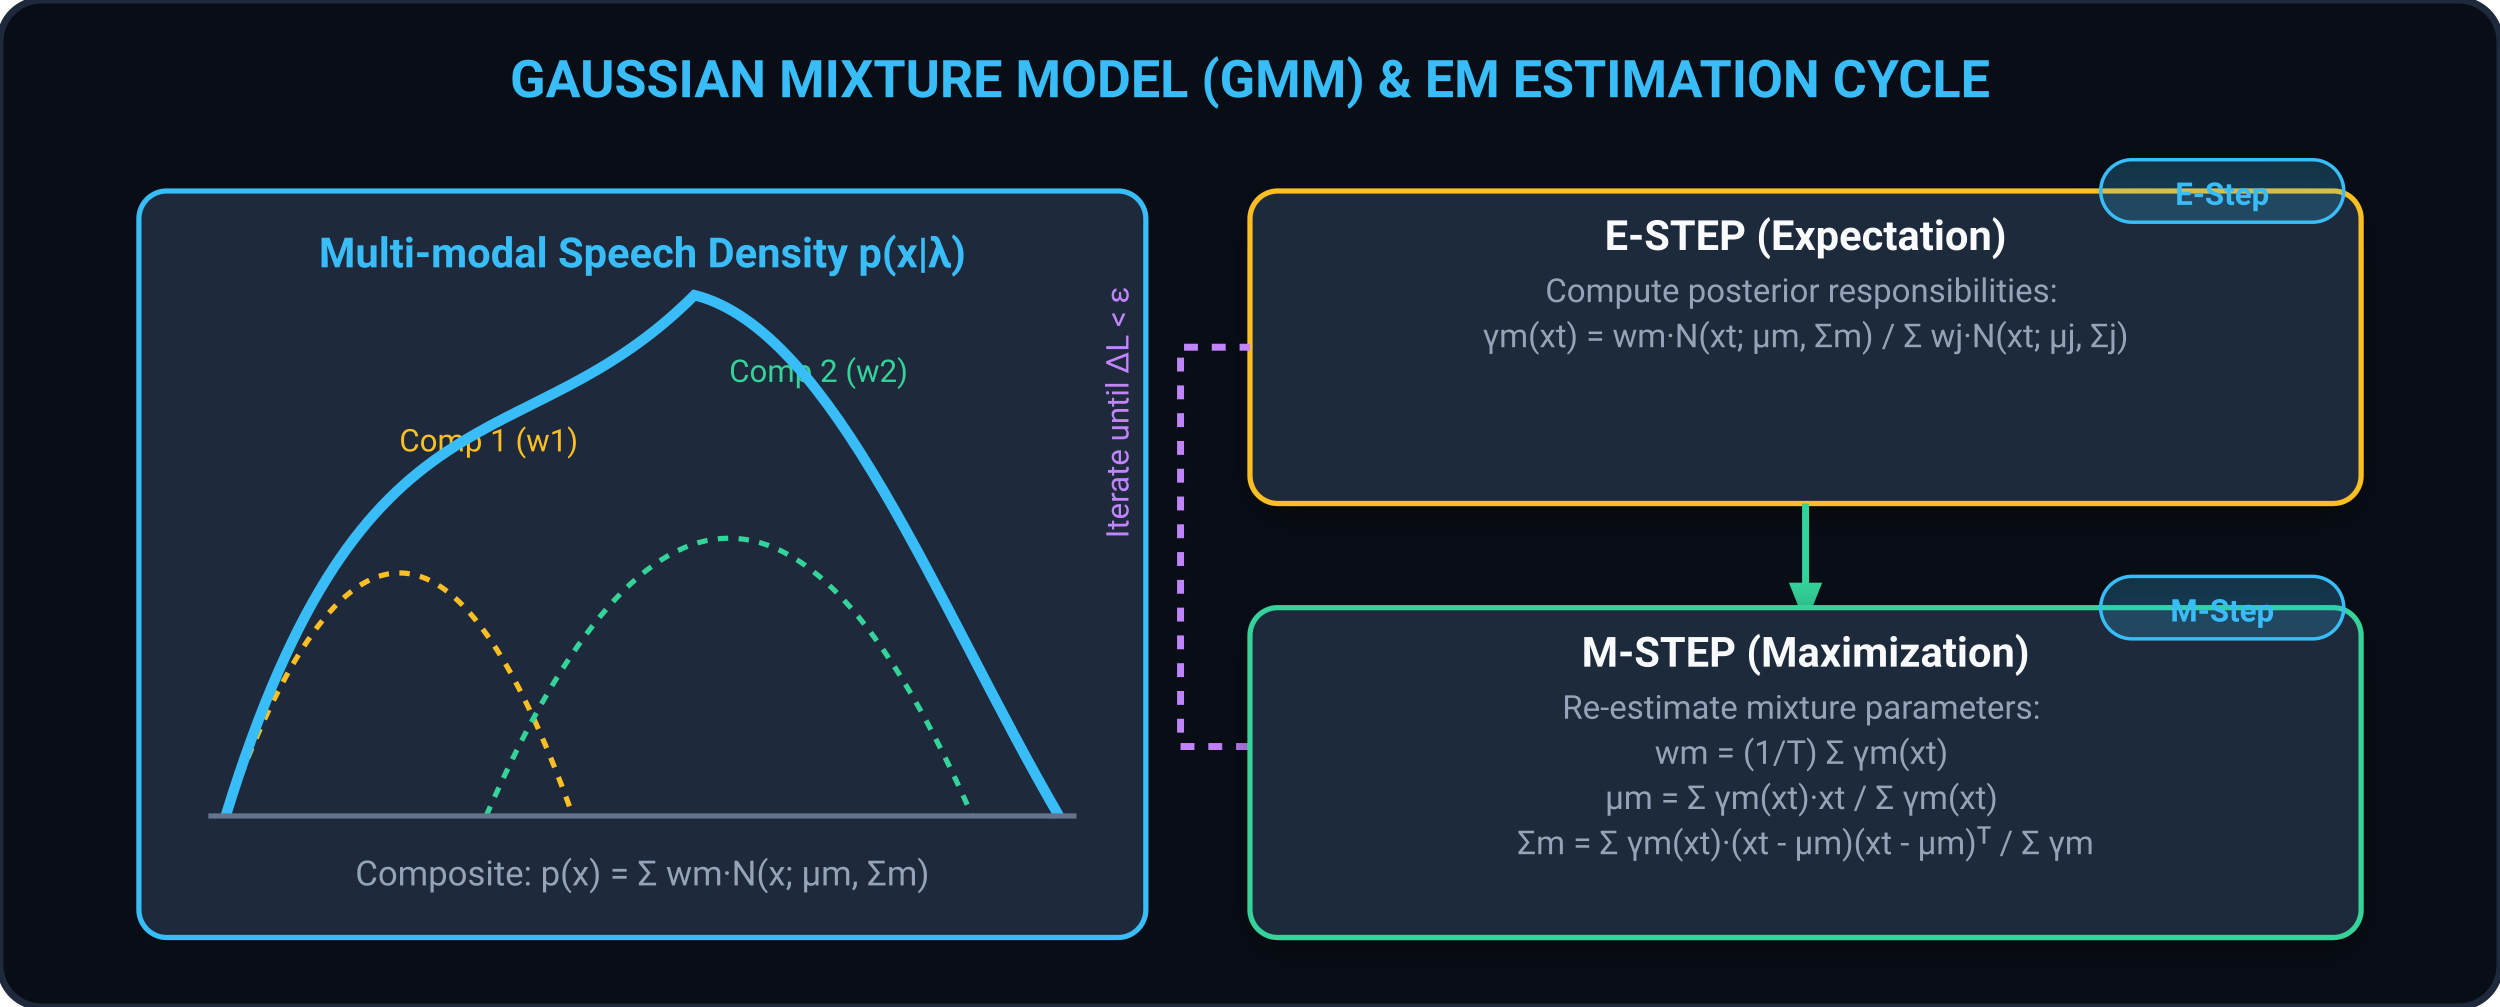
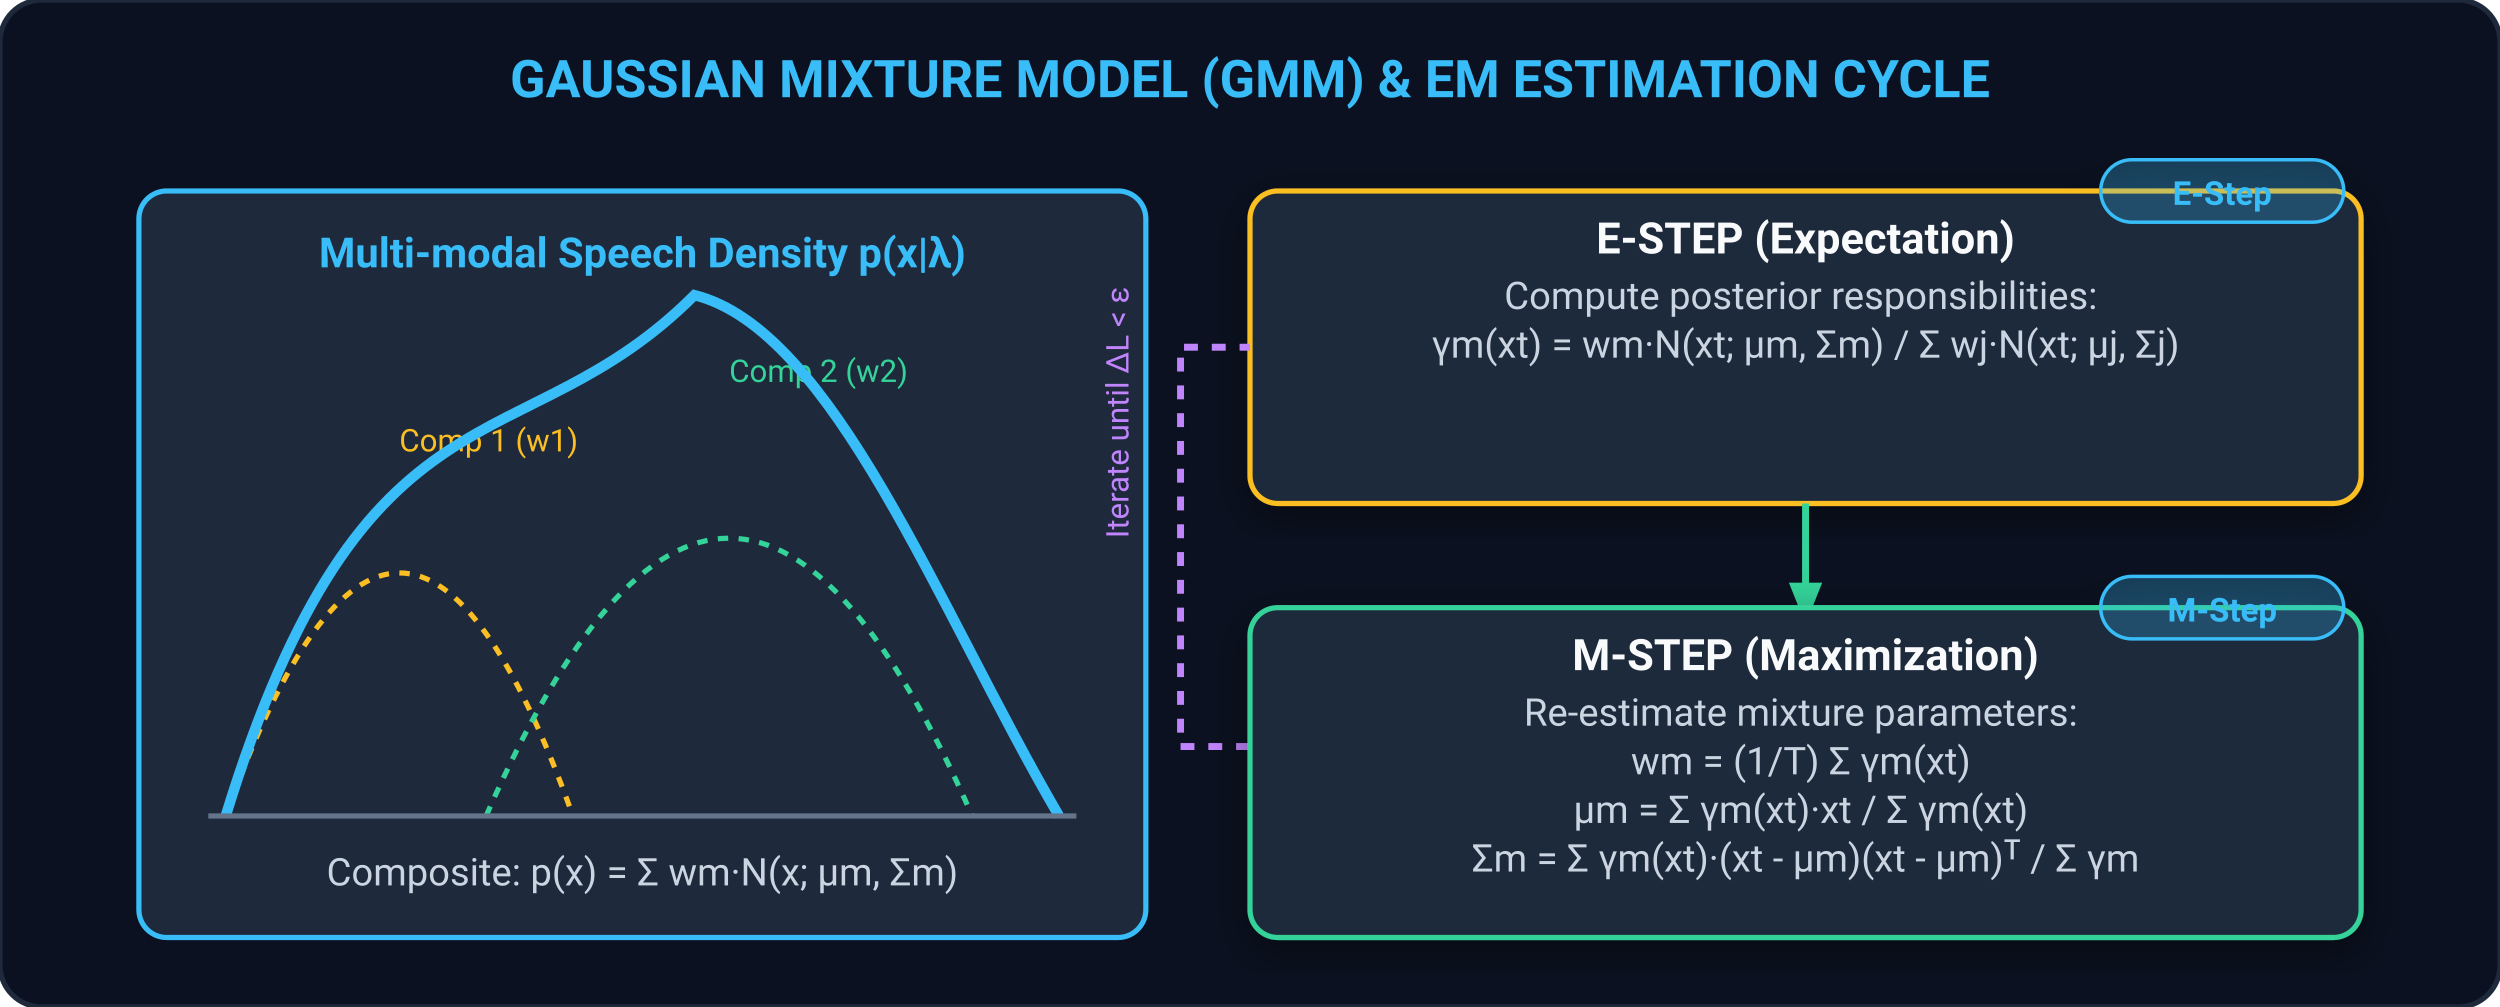
- <svg xmlns="http://www.w3.org/2000/svg" viewBox="0 0 720 290" width="100%" height="290" style="max-width: 720px; height: auto; display: block; margin: 0 auto; font-family: -apple-system, BlinkMacSystemFont, 'Segoe UI', Roboto, Helvetica, Arial, sans-serif;">
+ <svg xmlns="http://www.w3.org/2000/svg" viewBox="0 0 720 290" width="100%" height="auto" class="flowchart-svg" style="max-width: 720px; min-width: 580px; height: auto; display: block; margin: 0 auto; font-family: -apple-system, BlinkMacSystemFont, 'Segoe UI', Roboto, Helvetica, Arial, sans-serif;">
  <defs>
    <linearGradient id="gradCard" x1="0%" y1="0%" x2="100%" y2="100%">
      <stop offset="0%" stop-color="#1e293b" />
      <stop offset="100%" stop-color="#0f172a" />
    </linearGradient>
    <linearGradient id="gradCyan" x1="0%" y1="0%" x2="100%" y2="100%">
      <stop offset="0%" stop-color="#38bdf8" />
      <stop offset="100%" stop-color="#0284c7" />
    </linearGradient>
    <linearGradient id="gradEmerald" x1="0%" y1="0%" x2="100%" y2="100%">
      <stop offset="0%" stop-color="#34d399" />
      <stop offset="100%" stop-color="#059669" />
    </linearGradient>
    <linearGradient id="gradAmber" x1="0%" y1="0%" x2="100%" y2="100%">
      <stop offset="0%" stop-color="#fbbf24" />
      <stop offset="100%" stop-color="#d97706" />
    </linearGradient>
    <linearGradient id="gradPurple" x1="0%" y1="0%" x2="100%" y2="100%">
      <stop offset="0%" stop-color="#c084fc" />
      <stop offset="100%" stop-color="#9333ea" />
    </linearGradient>
    <linearGradient id="gradRose" x1="0%" y1="0%" x2="100%" y2="100%">
      <stop offset="0%" stop-color="#fb7185" />
      <stop offset="100%" stop-color="#e11d48" />
    </linearGradient>
    <filter id="shadow" x="-5%" y="-5%" width="110%" height="115%">
      <feDropShadow dx="0" dy="4" stdDeviation="6" flood-color="#000000" flood-opacity="0.4" />
    </filter>
    <marker id="arrCyan" viewBox="0 0 10 10" refX="6" refY="5" markerWidth="6" markerHeight="6" orient="auto-start-reverse">
      <path d="M 0 1 L 10 5 L 0 9 z" fill="#38bdf8" />
    </marker>
    <marker id="arrEmerald" viewBox="0 0 10 10" refX="6" refY="5" markerWidth="6" markerHeight="6" orient="auto-start-reverse">
      <path d="M 0 1 L 10 5 L 0 9 z" fill="#34d399" />
    </marker>
    <marker id="arrAmber" viewBox="0 0 10 10" refX="6" refY="5" markerWidth="6" markerHeight="6" orient="auto-start-reverse">
      <path d="M 0 1 L 10 5 L 0 9 z" fill="#fbbf24" />
    </marker>
  </defs>
-   <rect width="720" height="290" rx="12" fill="#090d16" stroke="#1e293b" stroke-width="2" />
+   <rect width="720" height="290" rx="12" fill="#0b1120" stroke="#1e293b" stroke-width="1.5" />
  <text x="360" y="28" font-size="15" font-weight="bold" fill="#38bdf8" text-anchor="middle">GAUSSIAN MIXTURE MODEL (GMM) &amp; EM ESTIMATION CYCLE</text>
  <g transform="translate(40, 55)">
    <rect width="290" height="215" rx="8" fill="#1e293b" stroke="#38bdf8" stroke-width="1.5" />
    <text x="145" y="22" font-size="12" font-weight="bold" fill="#38bdf8" text-anchor="middle">Multi-modal Speech Density p(x|λ)</text>
    <path d="M 25 180 Q 75 40 125 180" fill="none" stroke="#fbbf24" stroke-width="1.5" stroke-dasharray="3 3" />
    <text x="75" y="75" font-size="9" fill="#fbbf24">Comp 1 (w1)</text>
    <path d="M 100 180 Q 170 20 240 180" fill="none" stroke="#34d399" stroke-width="1.5" stroke-dasharray="3 3" />
    <text x="170" y="55" font-size="9" fill="#34d399">Comp 2 (w2)</text>
    <path d="M 25 180 C 65 50 110 80 160 30 C 200 40 230 120 265 180" fill="none" stroke="#38bdf8" stroke-width="3" />
    <line x1="20" y1="180" x2="270" y2="180" stroke="#64748b" stroke-width="1.5" />
-     <text x="145" y="200" font-size="10" fill="#94a3b8" text-anchor="middle">Composite: p(x) = Σ wm·N(x; μm, Σm)</text>
+     <text x="145" y="200" font-size="11" fill="#cbd5e1" text-anchor="middle">Composite: p(x) = Σ wm·N(x; μm, Σm)</text>
  </g>
  <g filter="url(#shadow)">
    <rect x="360" y="55" width="320" height="90" rx="8" fill="#1e293b" stroke="#fbbf24" stroke-width="1.5" />
-     <text x="520.0" y="72" font-size="12" font-weight="bold" fill="#f8fafc" text-anchor="middle">E-STEP (Expectation)</text>
-     <text font-size="9.5" fill="#94a3b8" text-anchor="middle">
-       <tspan x="520.0" y="87">Compute posterior responsibilities:</tspan>
-       <tspan x="520.0" y="100">γm(xt) = wm·N(xt; μm, Σm) / Σ wj·N(xt; μj, Σj)</tspan>
+     <text x="520.0" y="73" font-size="12.5" font-weight="700" fill="#f8fafc" text-anchor="middle">E-STEP (Expectation)</text>
+     <text font-size="11" fill="#cbd5e1" text-anchor="middle">
+       <tspan x="520.0" y="89">Compute posterior responsibilities:</tspan>
+       <tspan x="520.0" y="103">γm(xt) = wm·N(xt; μm, Σm) / Σ wj·N(xt; μj, Σj)</tspan>
    </text>
-     <rect x="605" y="46" width="70" height="18" rx="9" fill="#38bdf8" fill-opacity="0.2" stroke="#38bdf8" stroke-width="1" />
-     <text x="640" y="59" font-size="9" font-weight="bold" fill="#38bdf8" text-anchor="middle">E-Step</text>
+     <rect x="605" y="46" width="70" height="18" rx="9" fill="#38bdf8" fill-opacity="0.25" stroke="#38bdf8" stroke-width="1" />
+     <text x="640" y="59" font-size="9.5" font-weight="700" fill="#38bdf8" text-anchor="middle">E-Step</text>
  </g>
  <path d="M 520 145 L 520 175" fill="none" stroke="#34d399" stroke-width="2" marker-end="url(#arrEmerald)" />
  <path d="M 360 215 L 340 215 L 340 100 L 360 100" fill="none" stroke="#c084fc" stroke-width="2" stroke-dasharray="4 4" />
  <text x="325" y="155" font-size="9" fill="#c084fc" transform="rotate(-90 325 155)">Iterate until ΔL &lt; ε</text>
  <g filter="url(#shadow)">
    <rect x="360" y="175" width="320" height="95" rx="8" fill="#1e293b" stroke="#34d399" stroke-width="1.5" />
-     <text x="520.0" y="192" font-size="12" font-weight="bold" fill="#f8fafc" text-anchor="middle">M-STEP (Maximization)</text>
-     <text font-size="9.5" fill="#94a3b8" text-anchor="middle">
-       <tspan x="520.0" y="207">Re-estimate mixture parameters:</tspan>
-       <tspan x="520.0" y="220">wm = (1/T) Σ γm(xt)</tspan>
-       <tspan x="520.0" y="233">μm = Σ γm(xt)·xt / Σ γm(xt)</tspan>
-       <tspan x="520.0" y="246">Σm = Σ γm(xt)·(xt - μm)(xt - μm)ᵀ / Σ γm</tspan>
+     <text x="520.0" y="193" font-size="12.5" font-weight="700" fill="#f8fafc" text-anchor="middle">M-STEP (Maximization)</text>
+     <text font-size="11" fill="#cbd5e1" text-anchor="middle">
+       <tspan x="520.0" y="209">Re-estimate mixture parameters:</tspan>
+       <tspan x="520.0" y="223">wm = (1/T) Σ γm(xt)</tspan>
+       <tspan x="520.0" y="237">μm = Σ γm(xt)·xt / Σ γm(xt)</tspan>
+       <tspan x="520.0" y="251">Σm = Σ γm(xt)·(xt - μm)(xt - μm)ᵀ / Σ γm</tspan>
    </text>
-     <rect x="605" y="166" width="70" height="18" rx="9" fill="#38bdf8" fill-opacity="0.2" stroke="#38bdf8" stroke-width="1" />
-     <text x="640" y="179" font-size="9" font-weight="bold" fill="#38bdf8" text-anchor="middle">M-Step</text>
+     <rect x="605" y="166" width="70" height="18" rx="9" fill="#38bdf8" fill-opacity="0.25" stroke="#38bdf8" stroke-width="1" />
+     <text x="640" y="179" font-size="9.5" font-weight="700" fill="#38bdf8" text-anchor="middle">M-Step</text>
  </g>
</svg>
